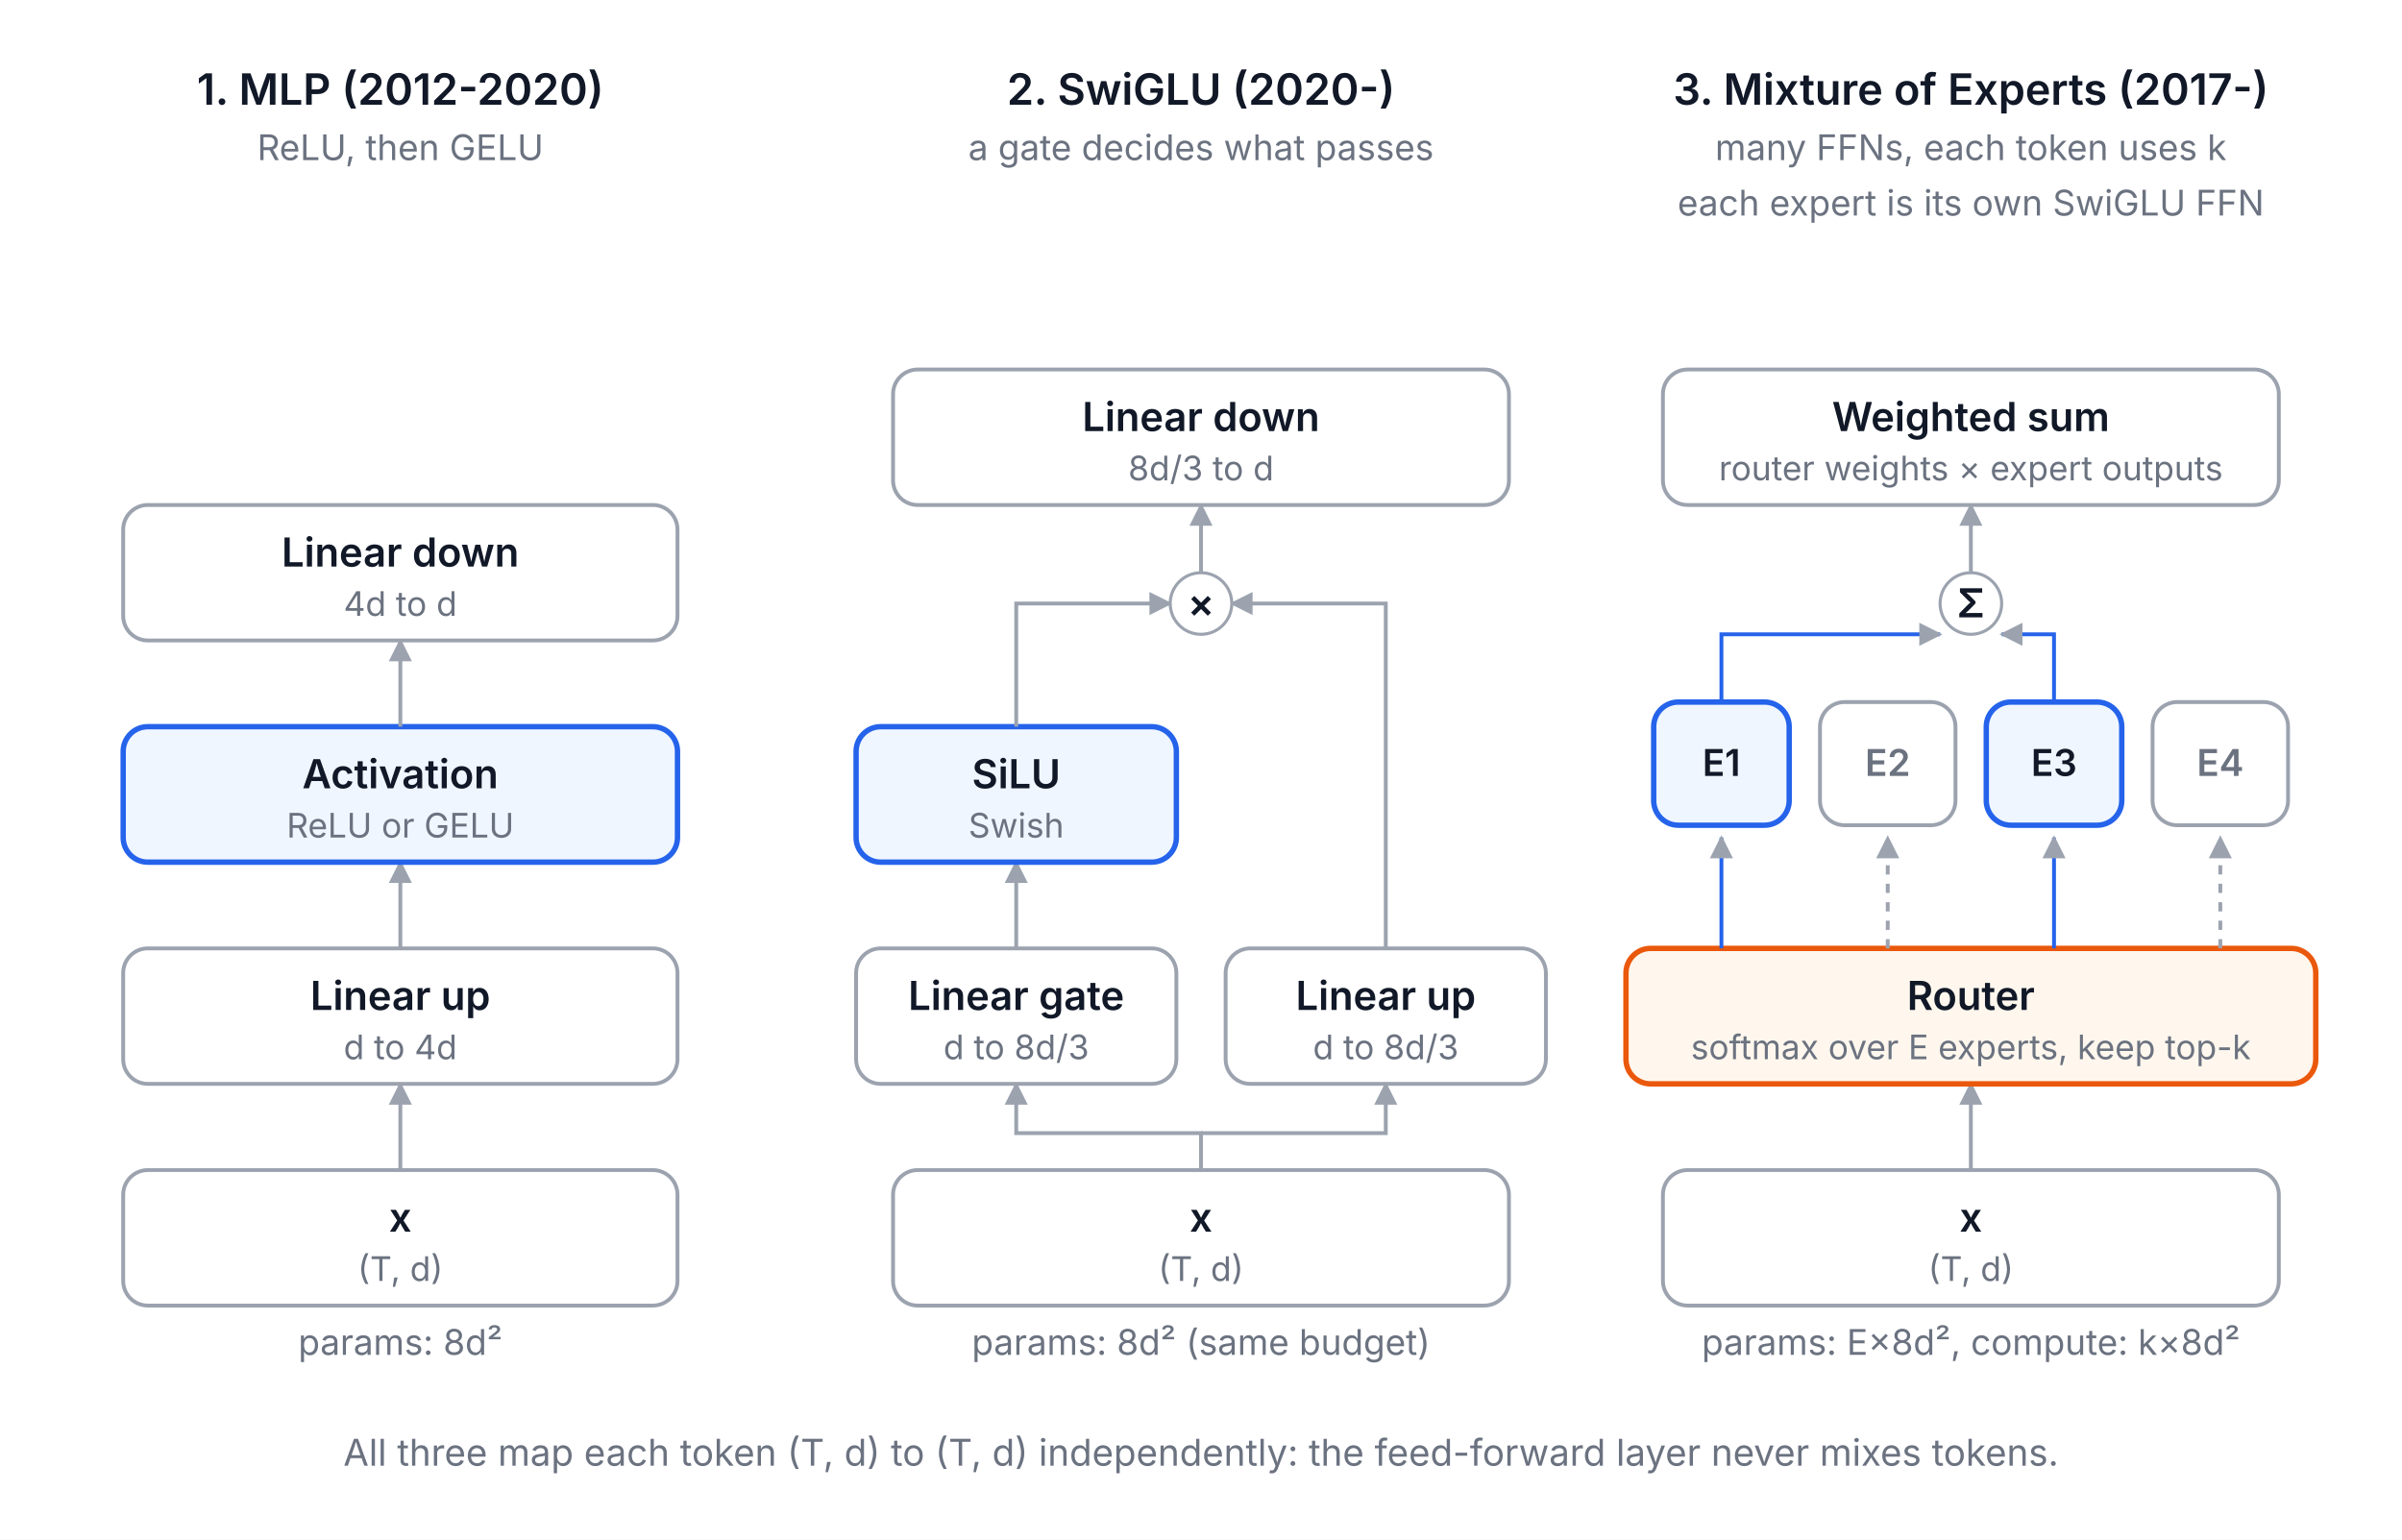
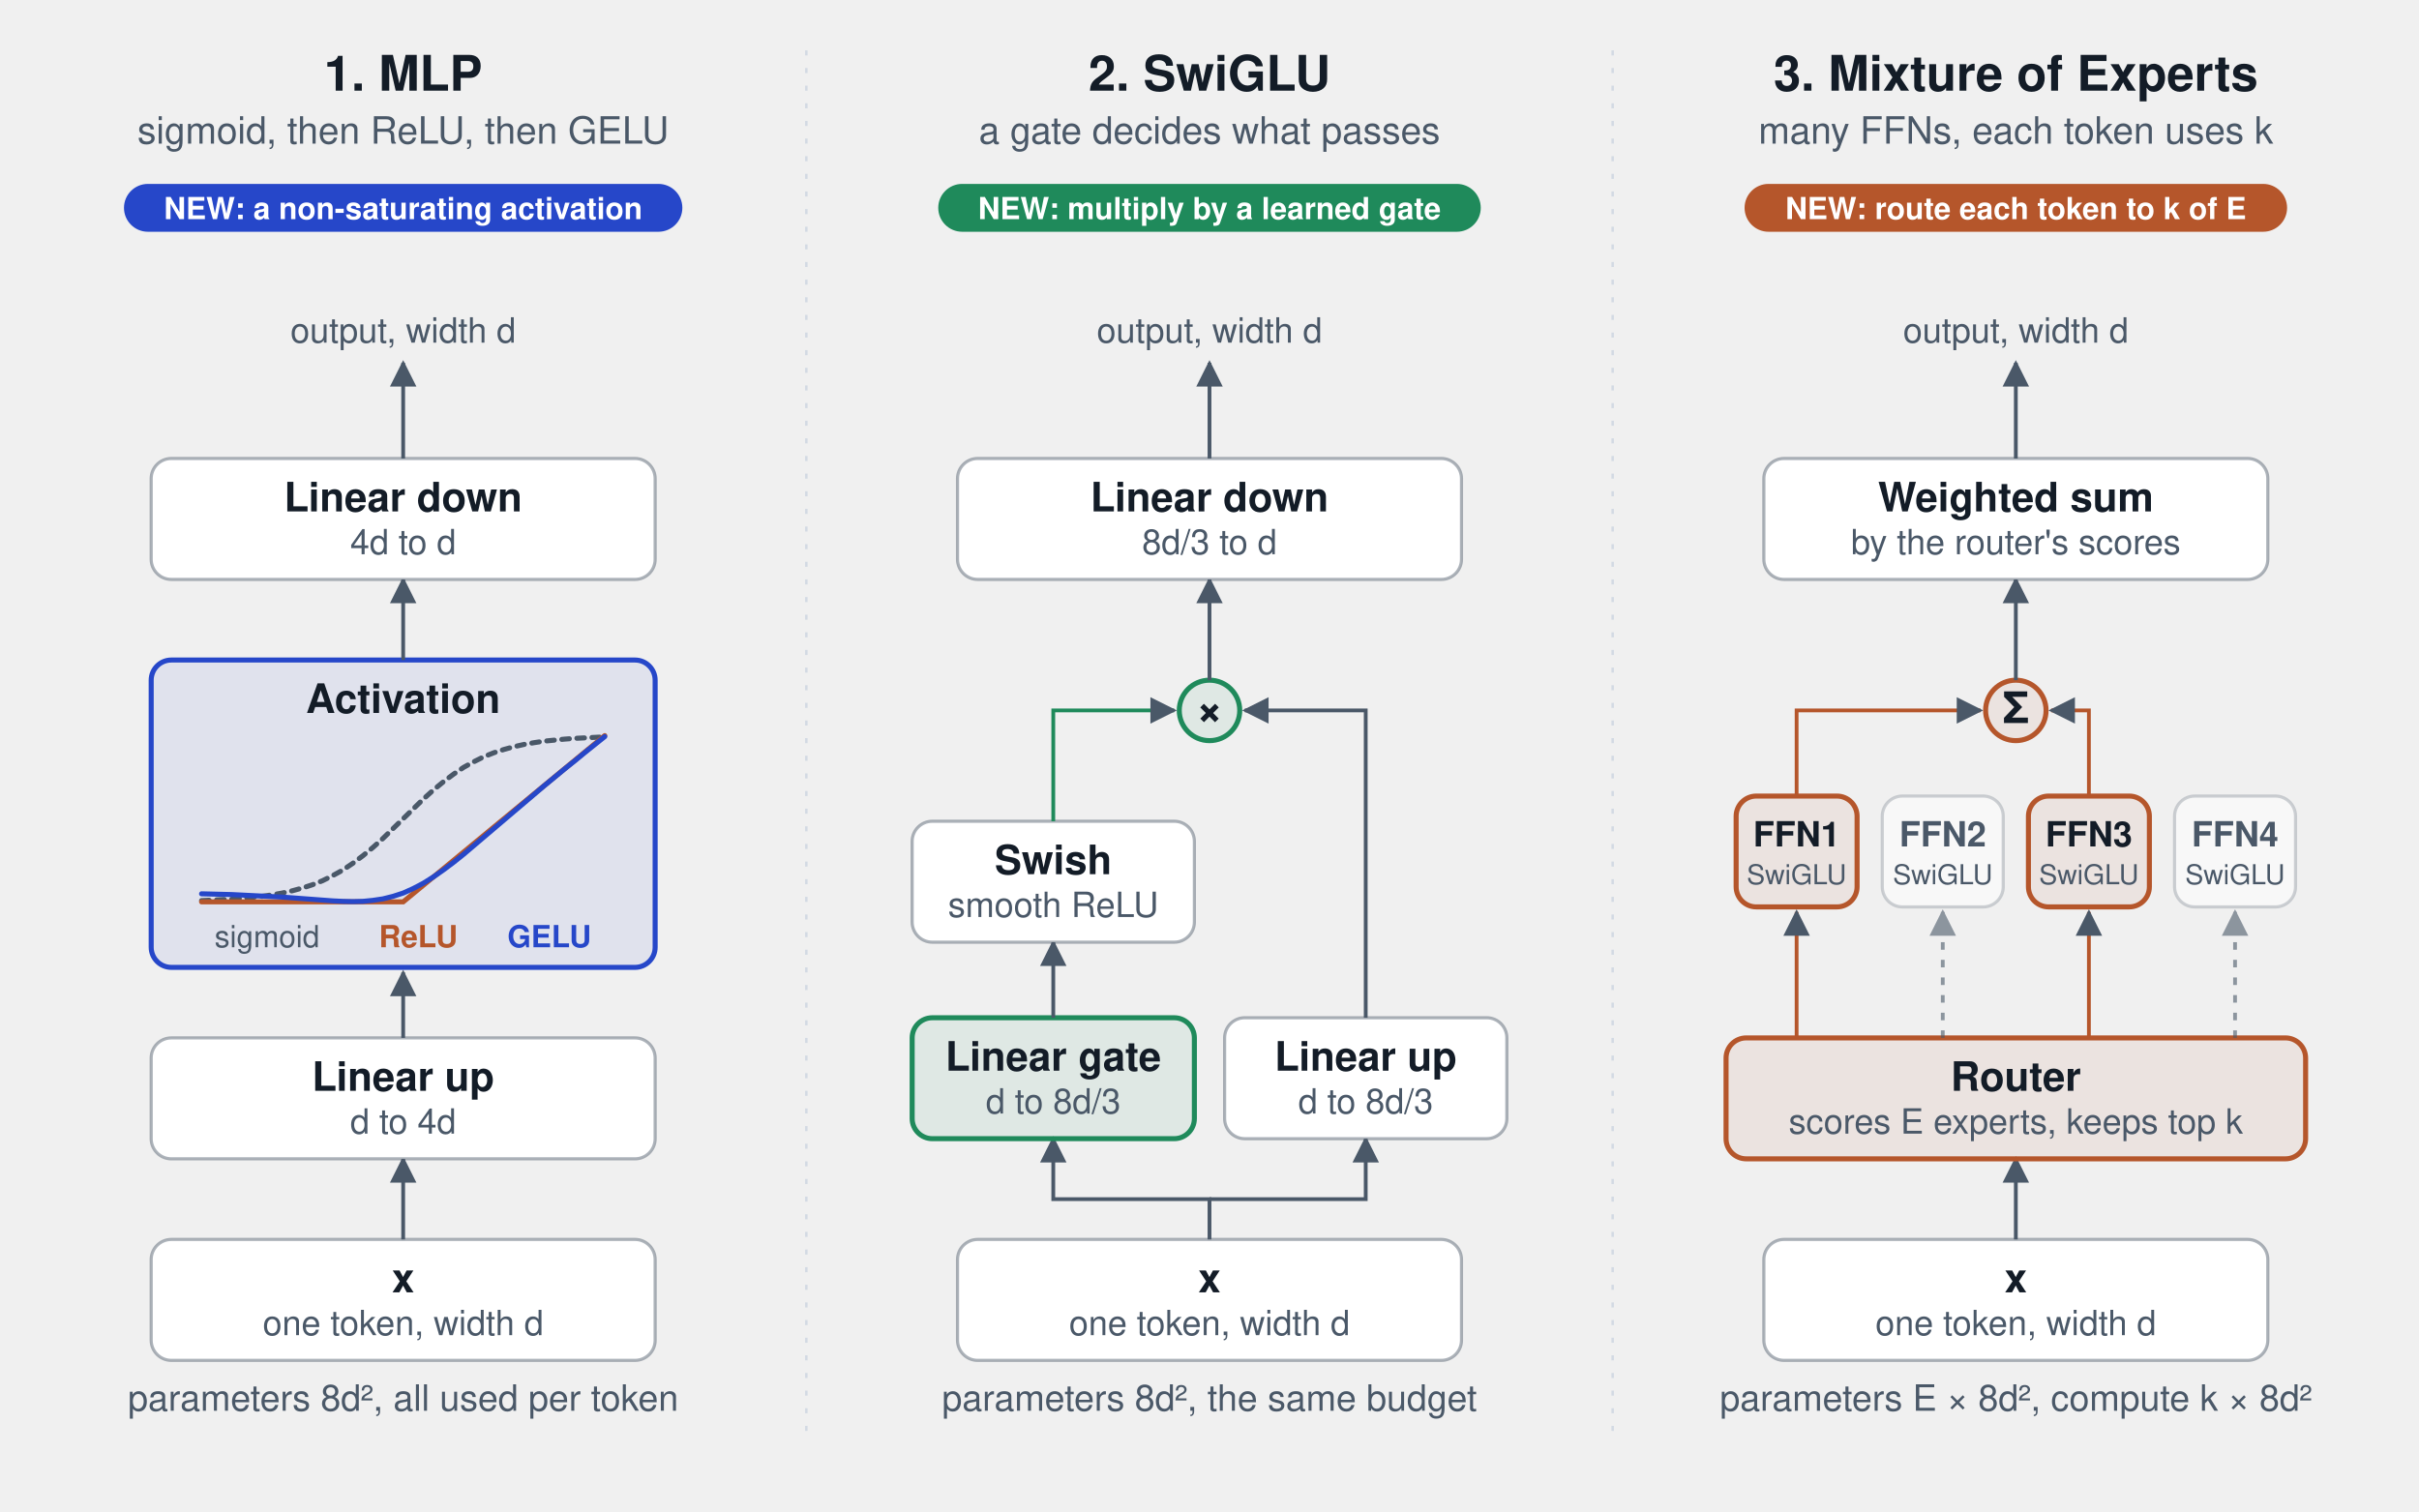
- <svg xmlns="http://www.w3.org/2000/svg" viewBox="0 0 780 500" font-family="Inter, Helvetica, Arial, sans-serif">
+ <svg xmlns="http://www.w3.org/2000/svg" class="ffn-fig" viewBox="0 0 960 600" font-family="IBM Plex Sans, Helvetica, Arial, sans-serif">
+   <style> .ffn-fig .t{fill:var(--mlx-ink,#131c27)} .ffn-fig .q{fill:var(--mlx-ink-soft,#4a5868)} .ffn-fig .b{fill:var(--mlx-panel,#fff);stroke:var(--mlx-ink-soft,#4a5868);stroke-opacity:.45;stroke-width:1.25} .ffn-fig .off{opacity:.55} .ffn-fig .e,.ffn-fig .e2,.ffn-fig .e3,.ffn-fig .ed{fill:none;stroke-width:1.5} .ffn-fig .e{stroke:var(--mlx-ink-soft,#4a5868)} .ffn-fig .ed{stroke:var(--mlx-ink-soft,#4a5868);stroke-dasharray:3 4;opacity:.6} .ffn-fig .e2{stroke:var(--mlx-good,#1f8a5b)} .ffn-fig .e3{stroke:var(--mlx-warn,#b5562b)} .ffn-fig .ah{fill:var(--mlx-ink-soft,#4a5868)} .ffn-fig .sep{stroke:var(--mlx-rule,#d3dae3);stroke-dasharray:2 5} .ffn-fig .n1,.ffn-fig .n2,.ffn-fig .n3{stroke-width:2} .ffn-fig .n1{fill:rgba(38,71,201,.08);fill:color-mix(in srgb,var(--mlx-accent,#2647c9) 12%,transparent);stroke:var(--mlx-accent,#2647c9)} .ffn-fig .n2{fill:rgba(31,138,91,.08);fill:color-mix(in srgb,var(--mlx-good,#1f8a5b) 14%,transparent);stroke:var(--mlx-good,#1f8a5b)} .ffn-fig .n3{fill:rgba(181,86,43,.08);fill:color-mix(in srgb,var(--mlx-warn,#b5562b) 14%,transparent);stroke:var(--mlx-warn,#b5562b)} .ffn-fig .tag1{fill:var(--mlx-accent,#2647c9)} .ffn-fig .tag2{fill:var(--mlx-good,#1f8a5b)} .ffn-fig .tag3{fill:var(--mlx-warn,#b5562b)} .ffn-fig .tagt1,.ffn-fig .tagt2,.ffn-fig .tagt3{fill:var(--mlx-paper,#fff)} .ffn-fig .c0,.ffn-fig .c1,.ffn-fig .c2{fill:none;stroke-width:2;stroke-linecap:round} .ffn-fig .c0{stroke:var(--mlx-ink-soft,#4a5868);stroke-dasharray:3 3} .ffn-fig .c1{stroke:var(--mlx-warn,#b5562b)} .ffn-fig .c2{stroke:var(--mlx-accent,#2647c9)} .ffn-fig .cl1{fill:var(--mlx-warn,#b5562b)} .ffn-fig .cl2{fill:var(--mlx-accent,#2647c9)}
+ </style>
  <defs>
-     <marker id="a" viewBox="0 0 10 10" refX="9" refY="5" markerWidth="6" markerHeight="6" orient="auto-start-reverse">
-       <path d="M0 0L10 5L0 10z" fill="#9ca3af" />
+     <marker id="ffn-a" viewBox="0 0 10 10" refX="9" refY="5" markerWidth="7" markerHeight="7" orient="auto-start-reverse">
+       <path d="M0 0L10 5L0 10z" class="ah" />
    </marker>
  </defs>
-   <rect width="780" height="500" fill="white" />
-   <text x="130" y="34" font-size="14" font-weight="600" fill="#111827" text-anchor="middle">1. MLP (2012-2020)</text>
-   <text x="130" y="52" font-size="11.5" font-weight="400" fill="#6b7280" text-anchor="middle">ReLU, then GELU</text>
-   <rect x="40.0" y="380" width="180" height="44" rx="8" fill="white" stroke="#9ca3af" stroke-width="1.25" />
-   <text x="130" y="400" font-size="13" font-weight="600" fill="#111827" text-anchor="middle">x</text>
-   <text x="130" y="416" font-size="11" font-weight="400" fill="#6b7280" text-anchor="middle">(T, d)</text>
-   <line x1="130" y1="380" x2="130" y2="352" stroke="#9ca3af" stroke-width="1.25" marker-end="url(#a)" />
-   <rect x="40.0" y="308" width="180" height="44" rx="8" fill="white" stroke="#9ca3af" stroke-width="1.25" />
-   <text x="130" y="328" font-size="13" font-weight="600" fill="#111827" text-anchor="middle">Linear up</text>
-   <text x="130" y="344" font-size="11" font-weight="400" fill="#6b7280" text-anchor="middle">d to 4d</text>
-   <line x1="130" y1="308" x2="130" y2="280" stroke="#9ca3af" stroke-width="1.25" marker-end="url(#a)" />
-   <rect x="40.0" y="236" width="180" height="44" rx="8" fill="#eff6ff" stroke="#2563eb" stroke-width="1.75" />
-   <text x="130" y="256" font-size="13" font-weight="600" fill="#111827" text-anchor="middle">Activation</text>
-   <text x="130" y="272" font-size="11" font-weight="400" fill="#6b7280" text-anchor="middle">ReLU or GELU</text>
-   <line x1="130" y1="236" x2="130" y2="208" stroke="#9ca3af" stroke-width="1.25" marker-end="url(#a)" />
-   <rect x="40.0" y="164" width="180" height="44" rx="8" fill="white" stroke="#9ca3af" stroke-width="1.25" />
-   <text x="130" y="184" font-size="13" font-weight="600" fill="#111827" text-anchor="middle">Linear down</text>
-   <text x="130" y="200" font-size="11" font-weight="400" fill="#6b7280" text-anchor="middle">4d to d</text>
-   <text x="130" y="440" font-size="11.5" font-weight="400" fill="#6b7280" text-anchor="middle">params: 8d²</text>
-   <text x="390" y="34" font-size="14" font-weight="600" fill="#111827" text-anchor="middle">2. SwiGLU (2020-)</text>
-   <text x="390" y="52" font-size="11.5" font-weight="400" fill="#6b7280" text-anchor="middle">a gate decides what passes</text>
-   <rect x="290.0" y="380" width="200" height="44" rx="8" fill="white" stroke="#9ca3af" stroke-width="1.25" />
-   <text x="390" y="400" font-size="13" font-weight="600" fill="#111827" text-anchor="middle">x</text>
-   <text x="390" y="416" font-size="11" font-weight="400" fill="#6b7280" text-anchor="middle">(T, d)</text>
-   <path d="M390 380 V368 H330 V352" fill="none" stroke="#9ca3af" stroke-width="1.25" marker-end="url(#a)" />
-   <path d="M390 368 H450 V352" fill="none" stroke="#9ca3af" stroke-width="1.25" marker-end="url(#a)" />
-   <rect x="278.0" y="308" width="104" height="44" rx="8" fill="white" stroke="#9ca3af" stroke-width="1.25" />
-   <text x="330" y="328" font-size="13" font-weight="600" fill="#111827" text-anchor="middle">Linear gate</text>
-   <text x="330" y="344" font-size="11" font-weight="400" fill="#6b7280" text-anchor="middle">d to 8d/3</text>
-   <rect x="398.0" y="308" width="104" height="44" rx="8" fill="white" stroke="#9ca3af" stroke-width="1.25" />
-   <text x="450" y="328" font-size="13" font-weight="600" fill="#111827" text-anchor="middle">Linear up</text>
-   <text x="450" y="344" font-size="11" font-weight="400" fill="#6b7280" text-anchor="middle">d to 8d/3</text>
-   <line x1="330" y1="308" x2="330" y2="280" stroke="#9ca3af" stroke-width="1.25" marker-end="url(#a)" />
-   <rect x="278.0" y="236" width="104" height="44" rx="8" fill="#eff6ff" stroke="#2563eb" stroke-width="1.75" />
-   <text x="330" y="256" font-size="13" font-weight="600" fill="#111827" text-anchor="middle">SiLU</text>
-   <text x="330" y="272" font-size="11" font-weight="400" fill="#6b7280" text-anchor="middle">Swish</text>
-   <path d="M330 236 V196 H380" fill="none" stroke="#9ca3af" stroke-width="1.25" marker-end="url(#a)" />
-   <path d="M450 308 V196 H400" fill="none" stroke="#9ca3af" stroke-width="1.25" marker-end="url(#a)" />
-   <circle cx="390" cy="196" r="10" fill="white" stroke="#9ca3af" />
-   <text x="390" y="200.5" font-size="13" font-weight="600" fill="#111827" text-anchor="middle">×</text>
-   <line x1="390" y1="186" x2="390" y2="164" stroke="#9ca3af" stroke-width="1.25" marker-end="url(#a)" />
-   <rect x="290.0" y="120" width="200" height="44" rx="8" fill="white" stroke="#9ca3af" stroke-width="1.25" />
-   <text x="390" y="140" font-size="13" font-weight="600" fill="#111827" text-anchor="middle">Linear down</text>
-   <text x="390" y="156" font-size="11" font-weight="400" fill="#6b7280" text-anchor="middle">8d/3 to d</text>
-   <text x="390" y="440" font-size="11.5" font-weight="400" fill="#6b7280" text-anchor="middle">params: 8d² (same budget)</text>
-   <text x="640" y="34" font-size="14" font-weight="600" fill="#111827" text-anchor="middle">3. Mixture of Experts (2017-)</text>
-   <text x="640" y="52" font-size="11.5" font-weight="400" fill="#6b7280" text-anchor="middle">many FFNs, each token uses k</text>
-   <rect x="540.0" y="380" width="200" height="44" rx="8" fill="white" stroke="#9ca3af" stroke-width="1.25" />
-   <text x="640" y="400" font-size="13" font-weight="600" fill="#111827" text-anchor="middle">x</text>
-   <text x="640" y="416" font-size="11" font-weight="400" fill="#6b7280" text-anchor="middle">(T, d)</text>
-   <line x1="640" y1="380" x2="640" y2="352" stroke="#9ca3af" stroke-width="1.25" marker-end="url(#a)" />
-   <rect x="528.0" y="308" width="224" height="44" rx="8" fill="#fff7ed" stroke="#ea580c" stroke-width="1.75" />
-   <text x="640" y="328" font-size="13" font-weight="600" fill="#111827" text-anchor="middle">Router</text>
-   <text x="640" y="344" font-size="11" font-weight="400" fill="#6b7280" text-anchor="middle">softmax over E experts, keep top-k</text>
-   <rect x="537" y="228" width="44" height="40" rx="8" fill="#eff6ff" stroke="#2563eb" stroke-width="1.75" />
-   <text x="559" y="252" font-size="12" font-weight="600" fill="#111827" text-anchor="middle">E1</text>
-   <line x1="559" y1="308" x2="559" y2="272" stroke="#2563eb" stroke-width="1.25" stroke-dasharray="0" marker-end="url(#a)" />
-   <path d="M559 228 V206 H630" fill="none" stroke="#2563eb" stroke-width="1.25" marker-end="url(#a)" />
-   <rect x="591" y="228" width="44" height="40" rx="8" fill="white" stroke="#9ca3af" stroke-width="1.25" />
-   <text x="613" y="252" font-size="12" font-weight="600" fill="#6b7280" text-anchor="middle">E2</text>
-   <line x1="613" y1="308" x2="613" y2="272" stroke="#9ca3af" stroke-width="1.25" stroke-dasharray="3 3" marker-end="url(#a)" />
-   <rect x="645" y="228" width="44" height="40" rx="8" fill="#eff6ff" stroke="#2563eb" stroke-width="1.75" />
-   <text x="667" y="252" font-size="12" font-weight="600" fill="#111827" text-anchor="middle">E3</text>
-   <line x1="667" y1="308" x2="667" y2="272" stroke="#2563eb" stroke-width="1.25" stroke-dasharray="0" marker-end="url(#a)" />
-   <path d="M667 228 V206 H650" fill="none" stroke="#2563eb" stroke-width="1.25" marker-end="url(#a)" />
-   <rect x="699" y="228" width="44" height="40" rx="8" fill="white" stroke="#9ca3af" stroke-width="1.25" />
-   <text x="721" y="252" font-size="12" font-weight="600" fill="#6b7280" text-anchor="middle">E4</text>
-   <line x1="721" y1="308" x2="721" y2="272" stroke="#9ca3af" stroke-width="1.25" stroke-dasharray="3 3" marker-end="url(#a)" />
-   <text x="640" y="70" font-size="11.5" font-weight="400" fill="#6b7280" text-anchor="middle">each expert is its own SwiGLU FFN</text>
-   <circle cx="640" cy="196" r="10" fill="white" stroke="#9ca3af" />
-   <text x="640" y="200.5" font-size="13" font-weight="600" fill="#111827" text-anchor="middle">Σ</text>
-   <line x1="640" y1="186" x2="640" y2="164" stroke="#9ca3af" stroke-width="1.25" marker-end="url(#a)" />
-   <rect x="540.0" y="120" width="200" height="44" rx="8" fill="white" stroke="#9ca3af" stroke-width="1.25" />
-   <text x="640" y="140" font-size="13" font-weight="600" fill="#111827" text-anchor="middle">Weighted sum</text>
-   <text x="640" y="156" font-size="11" font-weight="400" fill="#6b7280" text-anchor="middle">router weights × expert outputs</text>
-   <text x="640" y="440" font-size="11.5" font-weight="400" fill="#6b7280" text-anchor="middle">params: E×8d², compute: k×8d²</text>
-   <text x="390" y="476" font-size="12" font-weight="400" fill="#6b7280" text-anchor="middle">All three map each token (T, d) to (T, d) independently: the feed-forward layer never mixes tokens.</text>
+   <text x="160" y="36" class="t" font-size="19.5" font-weight="700" text-anchor="middle">1. MLP</text>
+   <text x="160" y="57" class="q" font-size="14.9" font-weight="400" text-anchor="middle">sigmoid, then ReLU, then GELU</text>
+   <g transform="translate(0,40)">
+     <rect x="60.0" y="452" width="200" height="48" rx="8" class="b" />
+     <text x="160" y="473" class="t" font-size="16.1" font-weight="600" text-anchor="middle">x</text>
+     <text x="160" y="490" class="q" font-size="13.8" font-weight="400" text-anchor="middle">one token, width d</text>
+     <path d="M160 452 V420" class="e" marker-end="url(#ffn-a)" />
+     <rect x="60.0" y="372" width="200" height="48" rx="8" class="b" />
+     <text x="160" y="393" class="t" font-size="16.1" font-weight="600" text-anchor="middle">Linear up</text>
+     <text x="160" y="410" class="q" font-size="13.8" font-weight="400" text-anchor="middle">d to 4d</text>
+     <path d="M160 372 V346" class="e" marker-end="url(#ffn-a)" />
+     <rect x="60" y="222" width="200" height="122" rx="8" class="n1" />
+     <text x="160" y="243" class="t" font-size="16.1" font-weight="600" text-anchor="middle">Activation</text>
+     <polyline points="80.0,317.5 84.0,317.3 88.0,317.1 92.0,316.9 96.0,316.6 100.0,316.2 104.0,315.8 108.0,315.2 112.0,314.5 116.0,313.6 120.0,312.5 124.0,311.2 128.0,309.6 132.0,307.6 136.0,305.4 140.0,302.7 144.0,299.7 148.0,296.4 152.0,292.8 156.0,288.9 160.0,285.0 164.0,281.1 168.0,277.2 172.0,273.6 176.0,270.3 180.0,267.3 184.0,264.6 188.0,262.4 192.0,260.4 196.0,258.8 200.0,257.5 204.0,256.4 208.0,255.5 212.0,254.8 216.0,254.2 220.0,253.8 224.0,253.4 228.0,253.1 232.0,252.9 236.0,252.7 240.0,252.5" class="c0" />
+     <polyline points="80.0,318.0 84.0,318.0 88.0,318.0 92.0,318.0 96.0,318.0 100.0,318.0 104.0,318.0 108.0,318.0 112.0,318.0 116.0,318.0 120.0,318.0 124.0,318.0 128.0,318.0 132.0,318.0 136.0,318.0 140.0,318.0 144.0,318.0 148.0,318.0 152.0,318.0 156.0,318.0 160.0,318.0 164.0,314.7 168.0,311.4 172.0,308.1 176.0,304.8 180.0,301.5 184.0,298.2 188.0,294.9 192.0,291.6 196.0,288.3 200.0,285.0 204.0,281.7 208.0,278.4 212.0,275.1 216.0,271.8 220.0,268.5 224.0,265.2 228.0,261.9 232.0,258.6 236.0,255.3 240.0,252.0" class="c1" />
+     <polyline points="80.0,314.8 84.0,314.9 88.0,315.0 92.0,315.1 96.0,315.3 100.0,315.5 104.0,315.7 108.0,315.9 112.0,316.1 116.0,316.4 120.0,316.7 124.0,317.0 128.0,317.3 132.0,317.6 136.0,317.8 140.0,317.9 144.0,317.8 148.0,317.4 152.0,316.8 156.0,315.8 160.0,314.5 164.0,312.7 168.0,310.6 172.0,308.1 176.0,305.3 180.0,302.3 184.0,299.1 188.0,295.7 192.0,292.3 196.0,288.9 200.0,285.5 204.0,282.1 208.0,278.7 212.0,275.3 216.0,271.9 220.0,268.6 224.0,265.3 228.0,262.1 232.0,258.8 236.0,255.6 240.0,252.4" class="c2" />
+     <text x="106" y="336" class="q" font-size="12.1" font-weight="400" text-anchor="middle">sigmoid</text>
+     <text x="166" y="336" class="cl1" font-size="12.1" font-weight="600" text-anchor="middle">ReLU</text>
+     <text x="218" y="336" class="cl2" font-size="12.1" font-weight="600" text-anchor="middle">GELU</text>
+     <path d="M160 222 V190" class="e" marker-end="url(#ffn-a)" />
+     <rect x="60.0" y="142" width="200" height="48" rx="8" class="b" />
+     <text x="160" y="163" class="t" font-size="16.1" font-weight="600" text-anchor="middle">Linear down</text>
+     <text x="160" y="180" class="q" font-size="13.8" font-weight="400" text-anchor="middle">4d to d</text>
+     <path d="M160 142 V104" class="e" marker-end="url(#ffn-a)" />
+     <text x="160" y="96" class="q" font-size="13.8" font-weight="400" text-anchor="middle">output, width d</text>
+     <text x="160" y="520" class="q" font-size="14.4" font-weight="400" text-anchor="middle">parameters 8d², all used per token</text>
+   </g>
+   <text x="480" y="36" class="t" font-size="19.5" font-weight="700" text-anchor="middle">2. SwiGLU</text>
+   <text x="480" y="57" class="q" font-size="14.9" font-weight="400" text-anchor="middle">a gate decides what passes</text>
+   <g transform="translate(0,40)">
+     <rect x="380.0" y="452" width="200" height="48" rx="8" class="b" />
+     <text x="480" y="473" class="t" font-size="16.1" font-weight="600" text-anchor="middle">x</text>
+     <text x="480" y="490" class="q" font-size="13.8" font-weight="400" text-anchor="middle">one token, width d</text>
+     <path d="M480 452 V436 H418 V412" class="e" marker-end="url(#ffn-a)" />
+     <path d="M480 436 H542 V412" class="e" marker-end="url(#ffn-a)" />
+     <rect x="362.0" y="364" width="112" height="48" rx="8" class="n2" />
+     <text x="418" y="385" class="t" font-size="16.1" font-weight="600" text-anchor="middle">Linear gate</text>
+     <text x="418" y="402" class="q" font-size="13.8" font-weight="400" text-anchor="middle">d to 8d/3</text>
+     <rect x="486.0" y="364" width="112" height="48" rx="8" class="b" />
+     <text x="542" y="385" class="t" font-size="16.1" font-weight="600" text-anchor="middle">Linear up</text>
+     <text x="542" y="402" class="q" font-size="13.8" font-weight="400" text-anchor="middle">d to 8d/3</text>
+     <path d="M418 364 V334" class="e" marker-end="url(#ffn-a)" />
+     <rect x="362.0" y="286" width="112" height="48" rx="8" class="b" />
+     <text x="418" y="307" class="t" font-size="16.1" font-weight="600" text-anchor="middle">Swish</text>
+     <text x="418" y="324" class="q" font-size="13.8" font-weight="400" text-anchor="middle">smooth ReLU</text>
+     <path d="M418 286 V242 H466" class="e2" marker-end="url(#ffn-a)" />
+     <path d="M542 364 V242 H494" class="e" marker-end="url(#ffn-a)" />
+     <circle cx="480" cy="242" r="12" class="n2" />
+     <text x="480" y="247" class="t" font-size="17.2" font-weight="600" text-anchor="middle">×</text>
+     <path d="M480 230 V190" class="e" marker-end="url(#ffn-a)" />
+     <rect x="380.0" y="142" width="200" height="48" rx="8" class="b" />
+     <text x="480" y="163" class="t" font-size="16.1" font-weight="600" text-anchor="middle">Linear down</text>
+     <text x="480" y="180" class="q" font-size="13.8" font-weight="400" text-anchor="middle">8d/3 to d</text>
+     <path d="M480 142 V104" class="e" marker-end="url(#ffn-a)" />
+     <text x="480" y="96" class="q" font-size="13.8" font-weight="400" text-anchor="middle">output, width d</text>
+     <text x="480" y="520" class="q" font-size="14.4" font-weight="400" text-anchor="middle">parameters 8d², the same budget</text>
+   </g>
+   <text x="800" y="36" class="t" font-size="19.5" font-weight="700" text-anchor="middle">3. Mixture of Experts</text>
+   <text x="800" y="57" class="q" font-size="14.9" font-weight="400" text-anchor="middle">many FFNs, each token uses k</text>
+   <g transform="translate(0,40)">
+     <rect x="700.0" y="452" width="200" height="48" rx="8" class="b" />
+     <text x="800" y="473" class="t" font-size="16.1" font-weight="600" text-anchor="middle">x</text>
+     <text x="800" y="490" class="q" font-size="13.8" font-weight="400" text-anchor="middle">one token, width d</text>
+     <path d="M800 452 V420" class="e" marker-end="url(#ffn-a)" />
+     <rect x="685.0" y="372" width="230" height="48" rx="8" class="n3" />
+     <text x="800" y="393" class="t" font-size="16.1" font-weight="600" text-anchor="middle">Router</text>
+     <text x="800" y="410" class="q" font-size="13.8" font-weight="400" text-anchor="middle">scores E experts, keeps top k</text>
+     <path d="M713 372 V322" class="e3" marker-end="url(#ffn-a)" />
+     <rect x="689" y="276" width="48" height="44" rx="8" class="n3" />
+     <text x="713" y="296" class="t" font-size="13.8" font-weight="600" text-anchor="middle">FFN1</text>
+     <text x="713" y="311" class="q" font-size="10.9" font-weight="400" text-anchor="middle">SwiGLU</text>
+     <path d="M713 276 V242 H786" class="e3" marker-end="url(#ffn-a)" />
+     <path d="M771 372 V322" class="ed" marker-end="url(#ffn-a)" />
+     <rect x="747" y="276" width="48" height="44" rx="8" class="b off" />
+     <text x="771" y="296" class="q" font-size="13.8" font-weight="600" text-anchor="middle">FFN2</text>
+     <text x="771" y="311" class="q" font-size="10.9" font-weight="400" text-anchor="middle">SwiGLU</text>
+     <path d="M829 372 V322" class="e3" marker-end="url(#ffn-a)" />
+     <rect x="805" y="276" width="48" height="44" rx="8" class="n3" />
+     <text x="829" y="296" class="t" font-size="13.8" font-weight="600" text-anchor="middle">FFN3</text>
+     <text x="829" y="311" class="q" font-size="10.9" font-weight="400" text-anchor="middle">SwiGLU</text>
+     <path d="M829 276 V242 H814" class="e3" marker-end="url(#ffn-a)" />
+     <path d="M887 372 V322" class="ed" marker-end="url(#ffn-a)" />
+     <rect x="863" y="276" width="48" height="44" rx="8" class="b off" />
+     <text x="887" y="296" class="q" font-size="13.8" font-weight="600" text-anchor="middle">FFN4</text>
+     <text x="887" y="311" class="q" font-size="10.9" font-weight="400" text-anchor="middle">SwiGLU</text>
+     <circle cx="800" cy="242" r="12" class="n3" />
+     <text x="800" y="247" class="t" font-size="17.2" font-weight="600" text-anchor="middle">Σ</text>
+     <path d="M800 230 V190" class="e" marker-end="url(#ffn-a)" />
+     <rect x="700.0" y="142" width="200" height="48" rx="8" class="b" />
+     <text x="800" y="163" class="t" font-size="16.1" font-weight="600" text-anchor="middle">Weighted sum</text>
+     <text x="800" y="180" class="q" font-size="13.8" font-weight="400" text-anchor="middle">by the router's scores</text>
+     <path d="M800 142 V104" class="e" marker-end="url(#ffn-a)" />
+     <text x="800" y="96" class="q" font-size="13.8" font-weight="400" text-anchor="middle">output, width d</text>
+     <text x="800" y="520" class="q" font-size="14.4" font-weight="400" text-anchor="middle">parameters E × 8d², compute k × 8d²</text>
+   </g>
+   <rect x="49.2" y="73" width="221.6" height="19" rx="9.5" class="tag1" />
+   <text x="160" y="87" class="tagt1" font-size="12.1" font-weight="600" text-anchor="middle">NEW: a non-saturating activation</text>
+   <rect x="372.35" y="73" width="215.3" height="19" rx="9.5" class="tag2" />
+   <text x="480" y="87" class="tagt2" font-size="12.1" font-weight="600" text-anchor="middle">NEW: multiply by a learned gate</text>
+   <rect x="692.35" y="73" width="215.3" height="19" rx="9.5" class="tag3" />
+   <text x="800" y="87" class="tagt3" font-size="12.1" font-weight="600" text-anchor="middle">NEW: route each token to k of E</text>
+   <path d="M320 20 V570" class="sep" />
+   <path d="M640 20 V570" class="sep" />
</svg>
